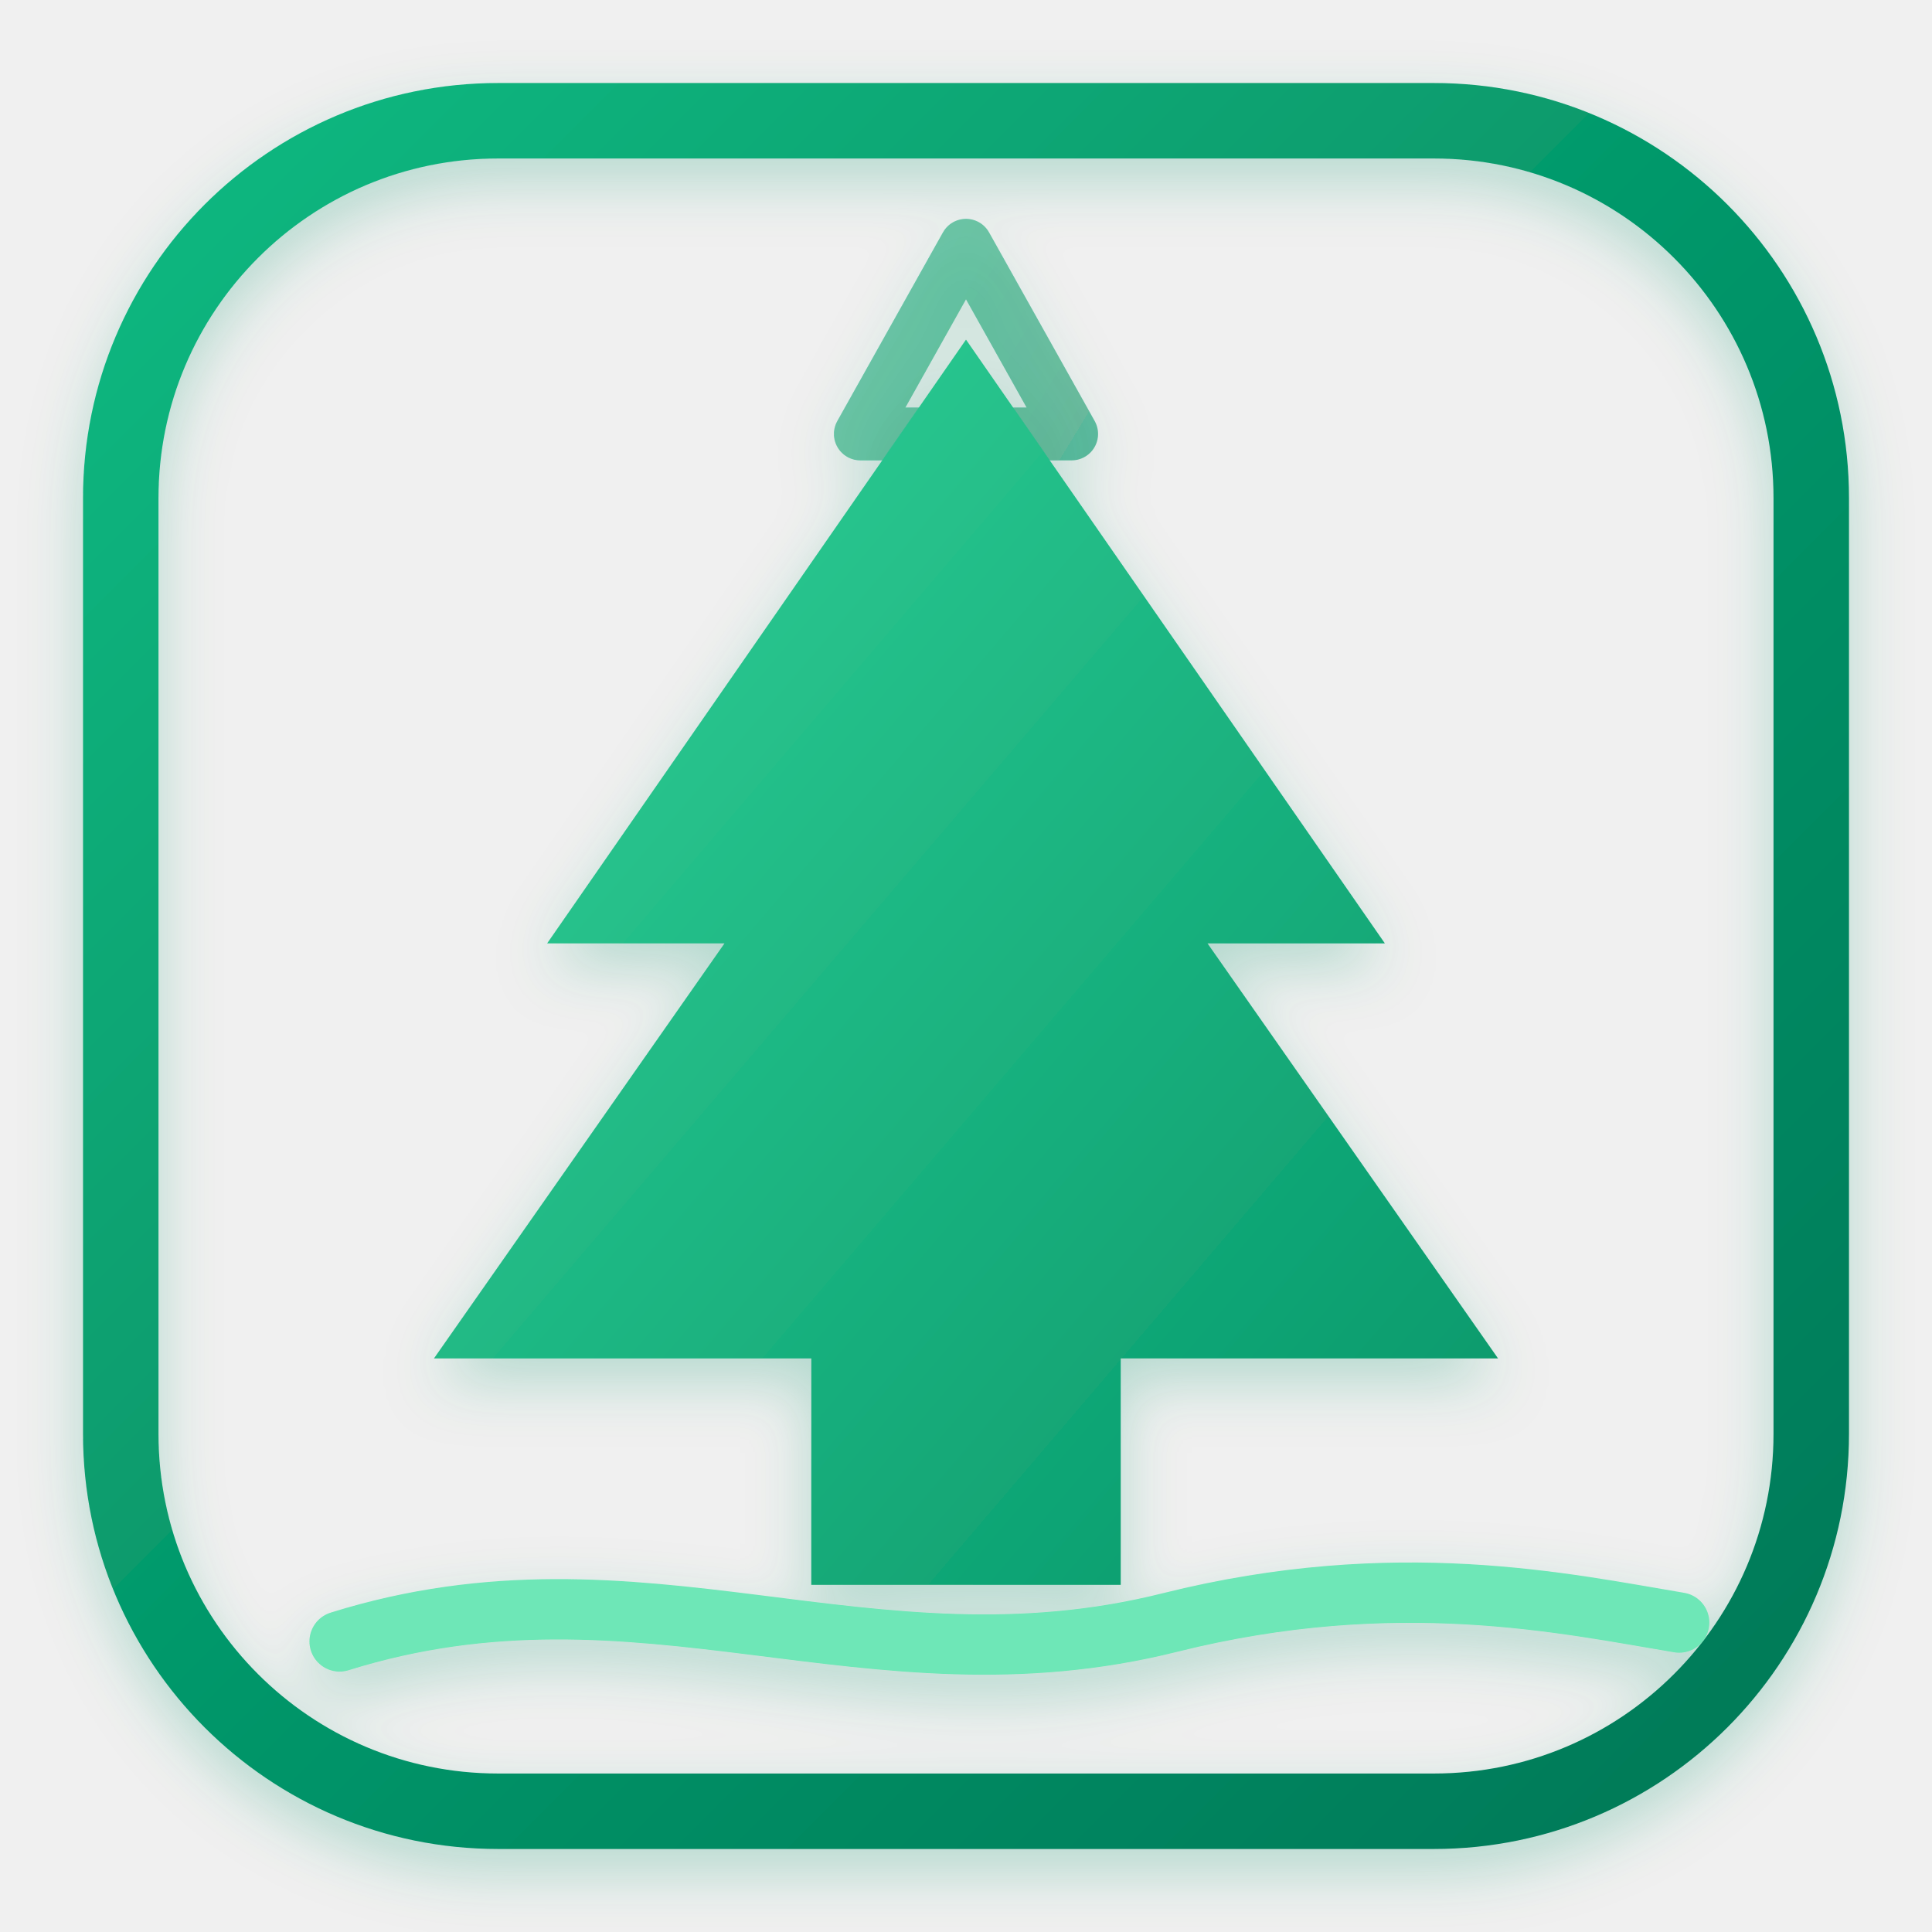
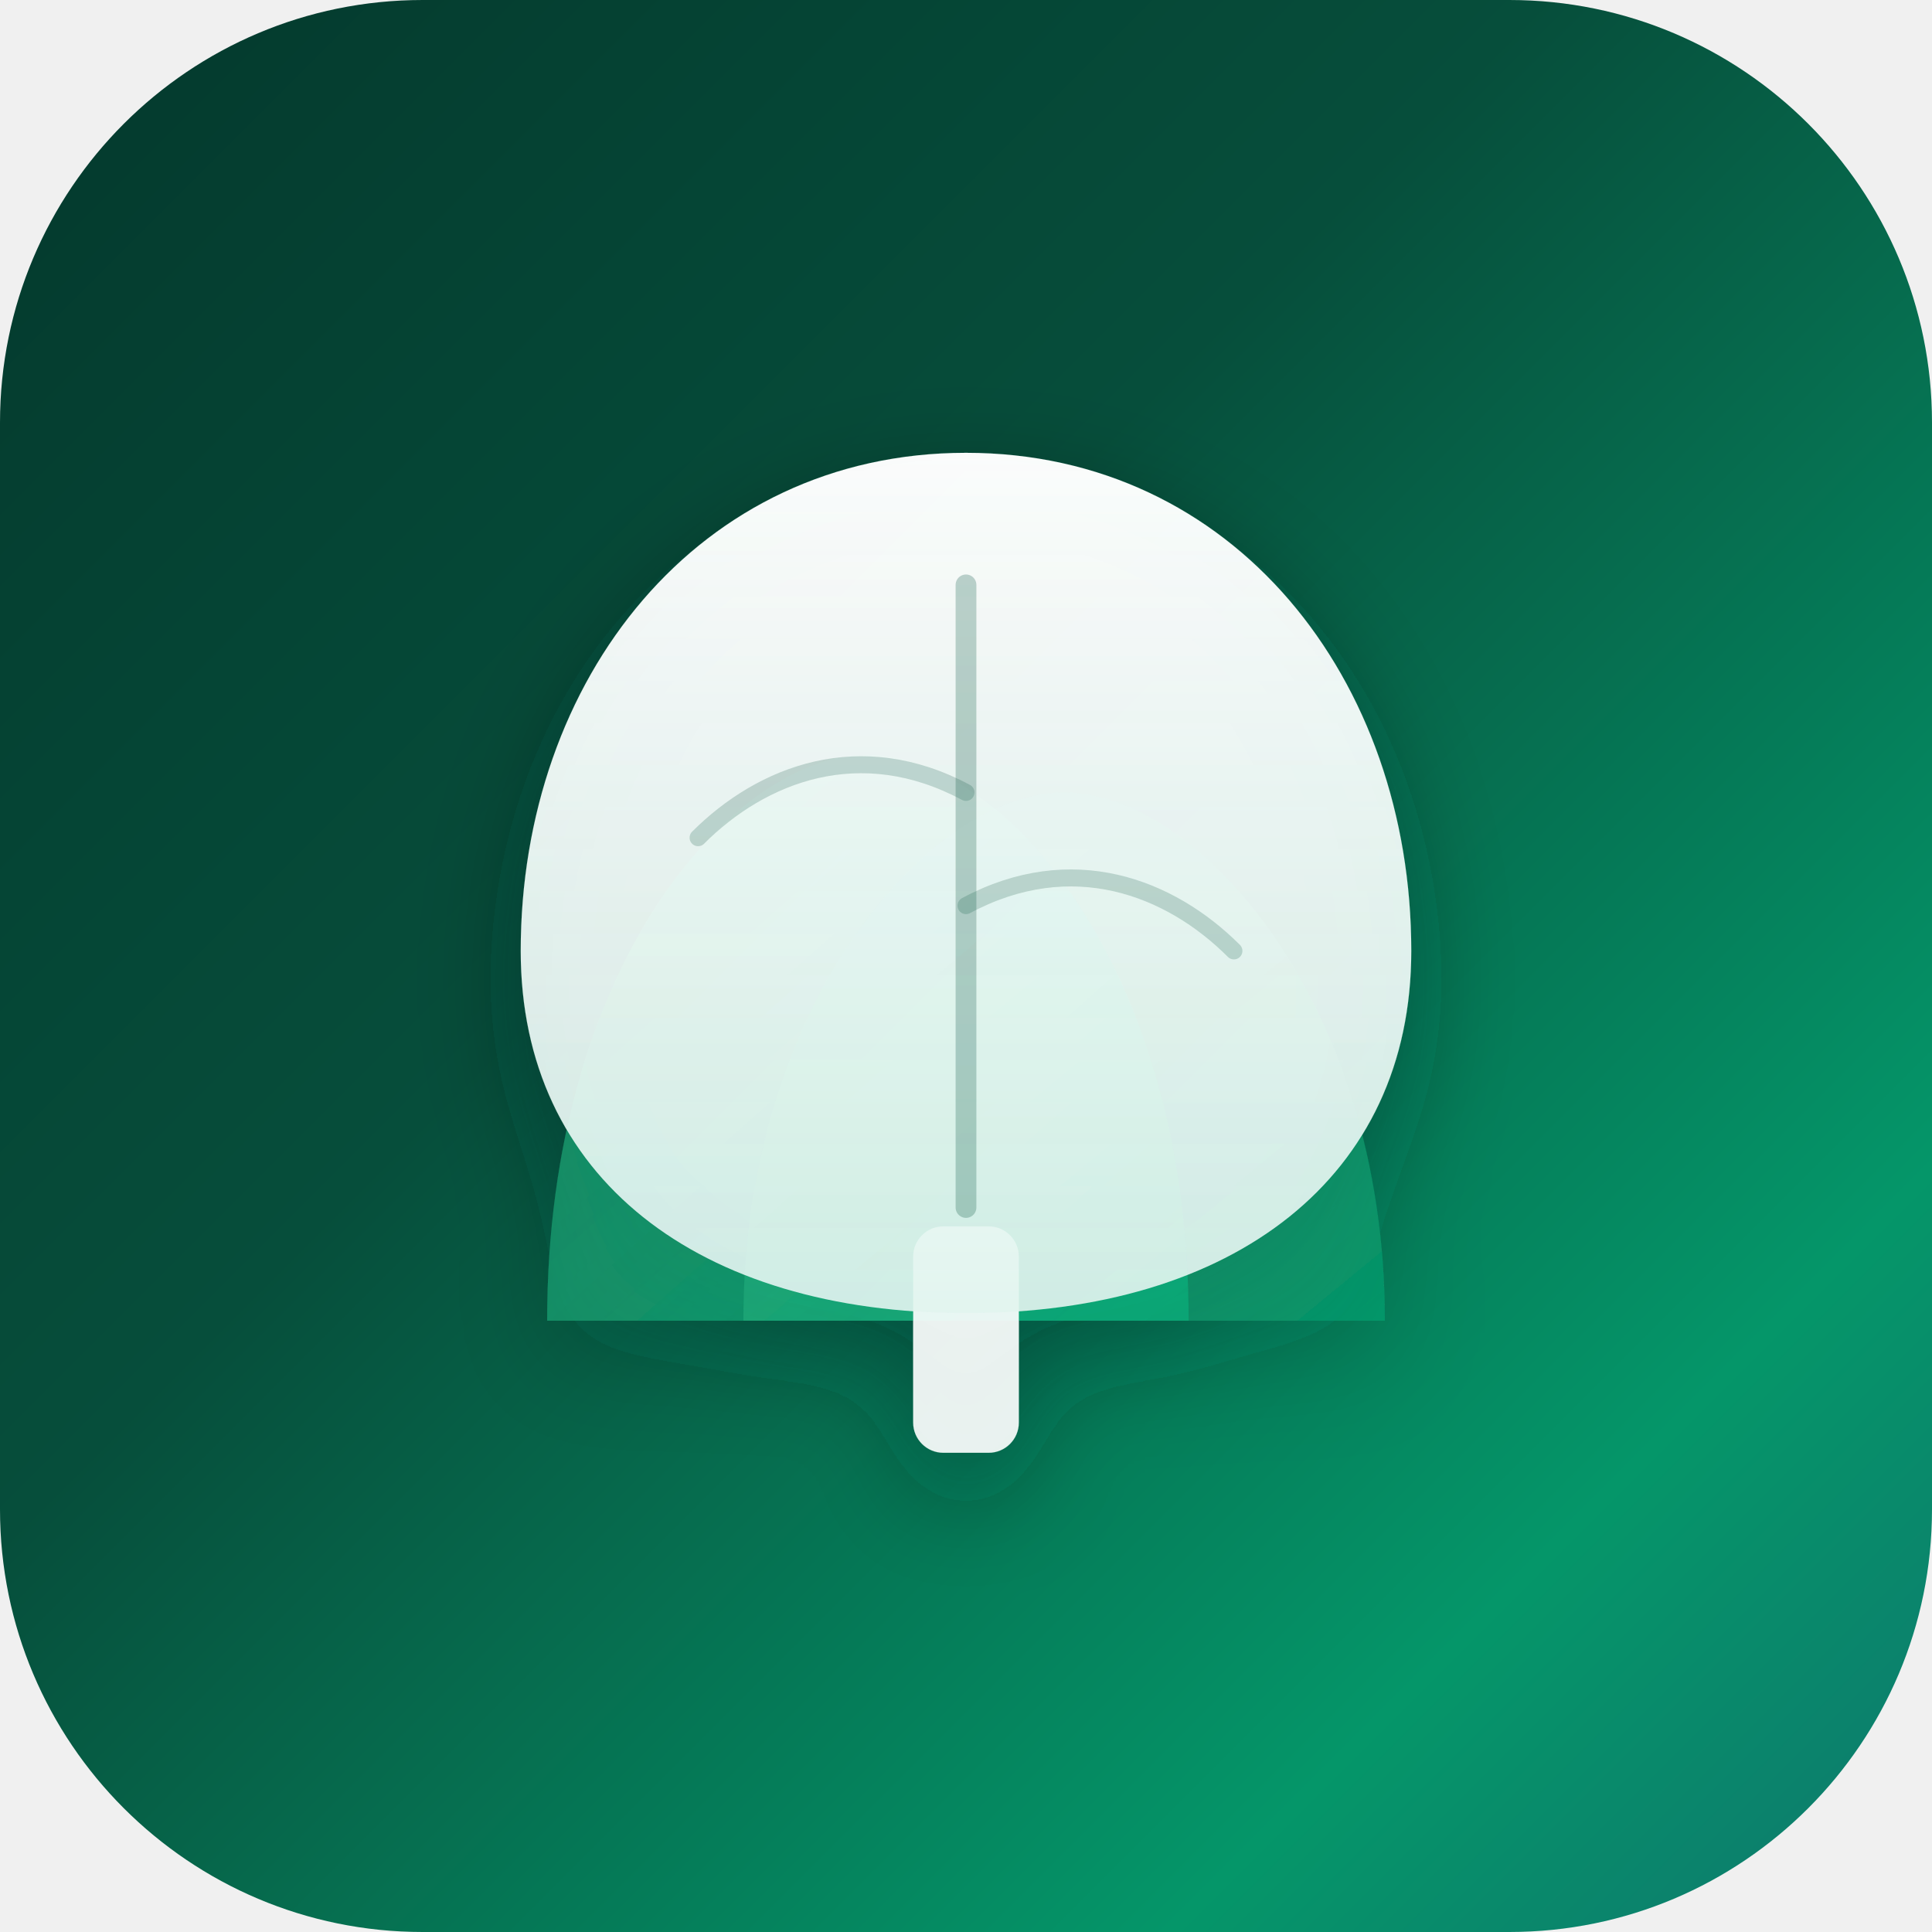
<svg xmlns="http://www.w3.org/2000/svg" viewBox="0 0 512 512" width="100%" height="100%">
  <defs>
-     <linearGradient id="kliogram-stroke" x1="0%" y1="0%" x2="100%" y2="100%">
-       <stop offset="0%" stop-color="#10b981" />
-       <stop offset="50%" stop-color="#059669" />
-       <stop offset="100%" stop-color="#047857" />
+     <linearGradient id="bg-gradient" x1="0%" y1="0%" x2="100%" y2="100%">
+       <stop offset="0%" stop-color="#04382c" />
+       <stop offset="40%" stop-color="#064e3b" />
+       <stop offset="80%" stop-color="#059669" />
+       <stop offset="100%" stop-color="#0f766e" />
    </linearGradient>
-     <linearGradient id="kliogram-fill" x1="0%" y1="0%" x2="100%" y2="100%">
-       <stop offset="0%" stop-color="#34d399" />
-       <stop offset="100%" stop-color="#059669" />
+     <linearGradient id="symbol-main" x1="0%" y1="0%" x2="0%" y2="100%">
+       <stop offset="0%" stop-color="#ffffff" stop-opacity="0.98" />
+       <stop offset="100%" stop-color="#e2f5f0" stop-opacity="0.9" />
    </linearGradient>
-     <filter id="vector-shadow" x="-20%" y="-20%" width="140%" height="140%">
-       <feDropShadow dx="0" dy="6" stdDeviation="8" flood-color="#059669" flood-opacity="0.25" />
+     <linearGradient id="symbol-ambient" x1="0%" y1="0%" x2="100%" y2="100%">
+       <stop offset="0%" stop-color="#34d399" stop-opacity="0.6" />
+       <stop offset="100%" stop-color="#10b981" stop-opacity="0.8" />
+     </linearGradient>
+     <filter id="soft-shadow" x="-15%" y="-15%" width="130%" height="130%">
+       <feDropShadow dx="0" dy="10" stdDeviation="14" flood-color="#022c22" flood-opacity="0.4" />
    </filter>
  </defs>
-   <g filter="url(#vector-shadow)">
-     <rect x="32" y="32" width="448" height="448" rx="100" fill="none" stroke="url(#kliogram-stroke)" stroke-width="20" stroke-linecap="round" />
-     <path d="M190 280 L238 180 L212 180 L248 115 L228 115 L256 65 L284 115 L264 115 L300 180 L274 180 L322 280 Z" fill="none" stroke="url(#kliogram-stroke)" stroke-width="14" stroke-linejoin="round" opacity="0.6" />
-     <path d="M256 90 L145 250 H192 L115 360 H215 V420 H297 V360 H397 L320 250 H367 Z" fill="url(#kliogram-fill)" />
-     <path d="M90 435 C 170 410, 230 450, 310 430 C 370 415, 415 425, 445 430" fill="none" stroke="#6ee7b7" stroke-width="16" stroke-linecap="round" />
+   <rect width="512" height="512" rx="112" fill="url(#bg-gradient)" />
+   <g filter="url(#soft-shadow)">
+     <path d="M 145 350 C 145 255, 195 200, 230 200 C 265 200, 315 255, 315 350 Z" fill="url(#symbol-ambient)" opacity="0.65" />
+     <path d="M 197 350 C 197 265, 247 210, 282 210 C 317 210, 367 265, 367 350 Z" fill="url(#symbol-ambient)" opacity="0.45" />
+     <rect x="242" y="325" width="28" height="60" rx="8" fill="#ffffff" opacity="0.9" />
+     <path d="M 256 120 C 185 120, 138 180, 138 252 C 138 312, 185 348, 256 348 C 327 348, 374 312, 374 252 C 374 180, 327 120, 256 120 Z" fill="url(#symbol-main)" />
+     <path d="M 256 155 L 256 320" stroke="#044e3a" stroke-width="5.5" stroke-linecap="round" opacity="0.25" />
+     <path d="M 256 210 C 228 195, 202 205, 185 222" stroke="#044e3a" stroke-width="4.5" stroke-linecap="round" fill="none" opacity="0.2" />
+     <path d="M 256 240 C 284 225, 310 235, 327 252" stroke="#044e3a" stroke-width="4.5" stroke-linecap="round" fill="none" opacity="0.2" />
  </g>
</svg>
